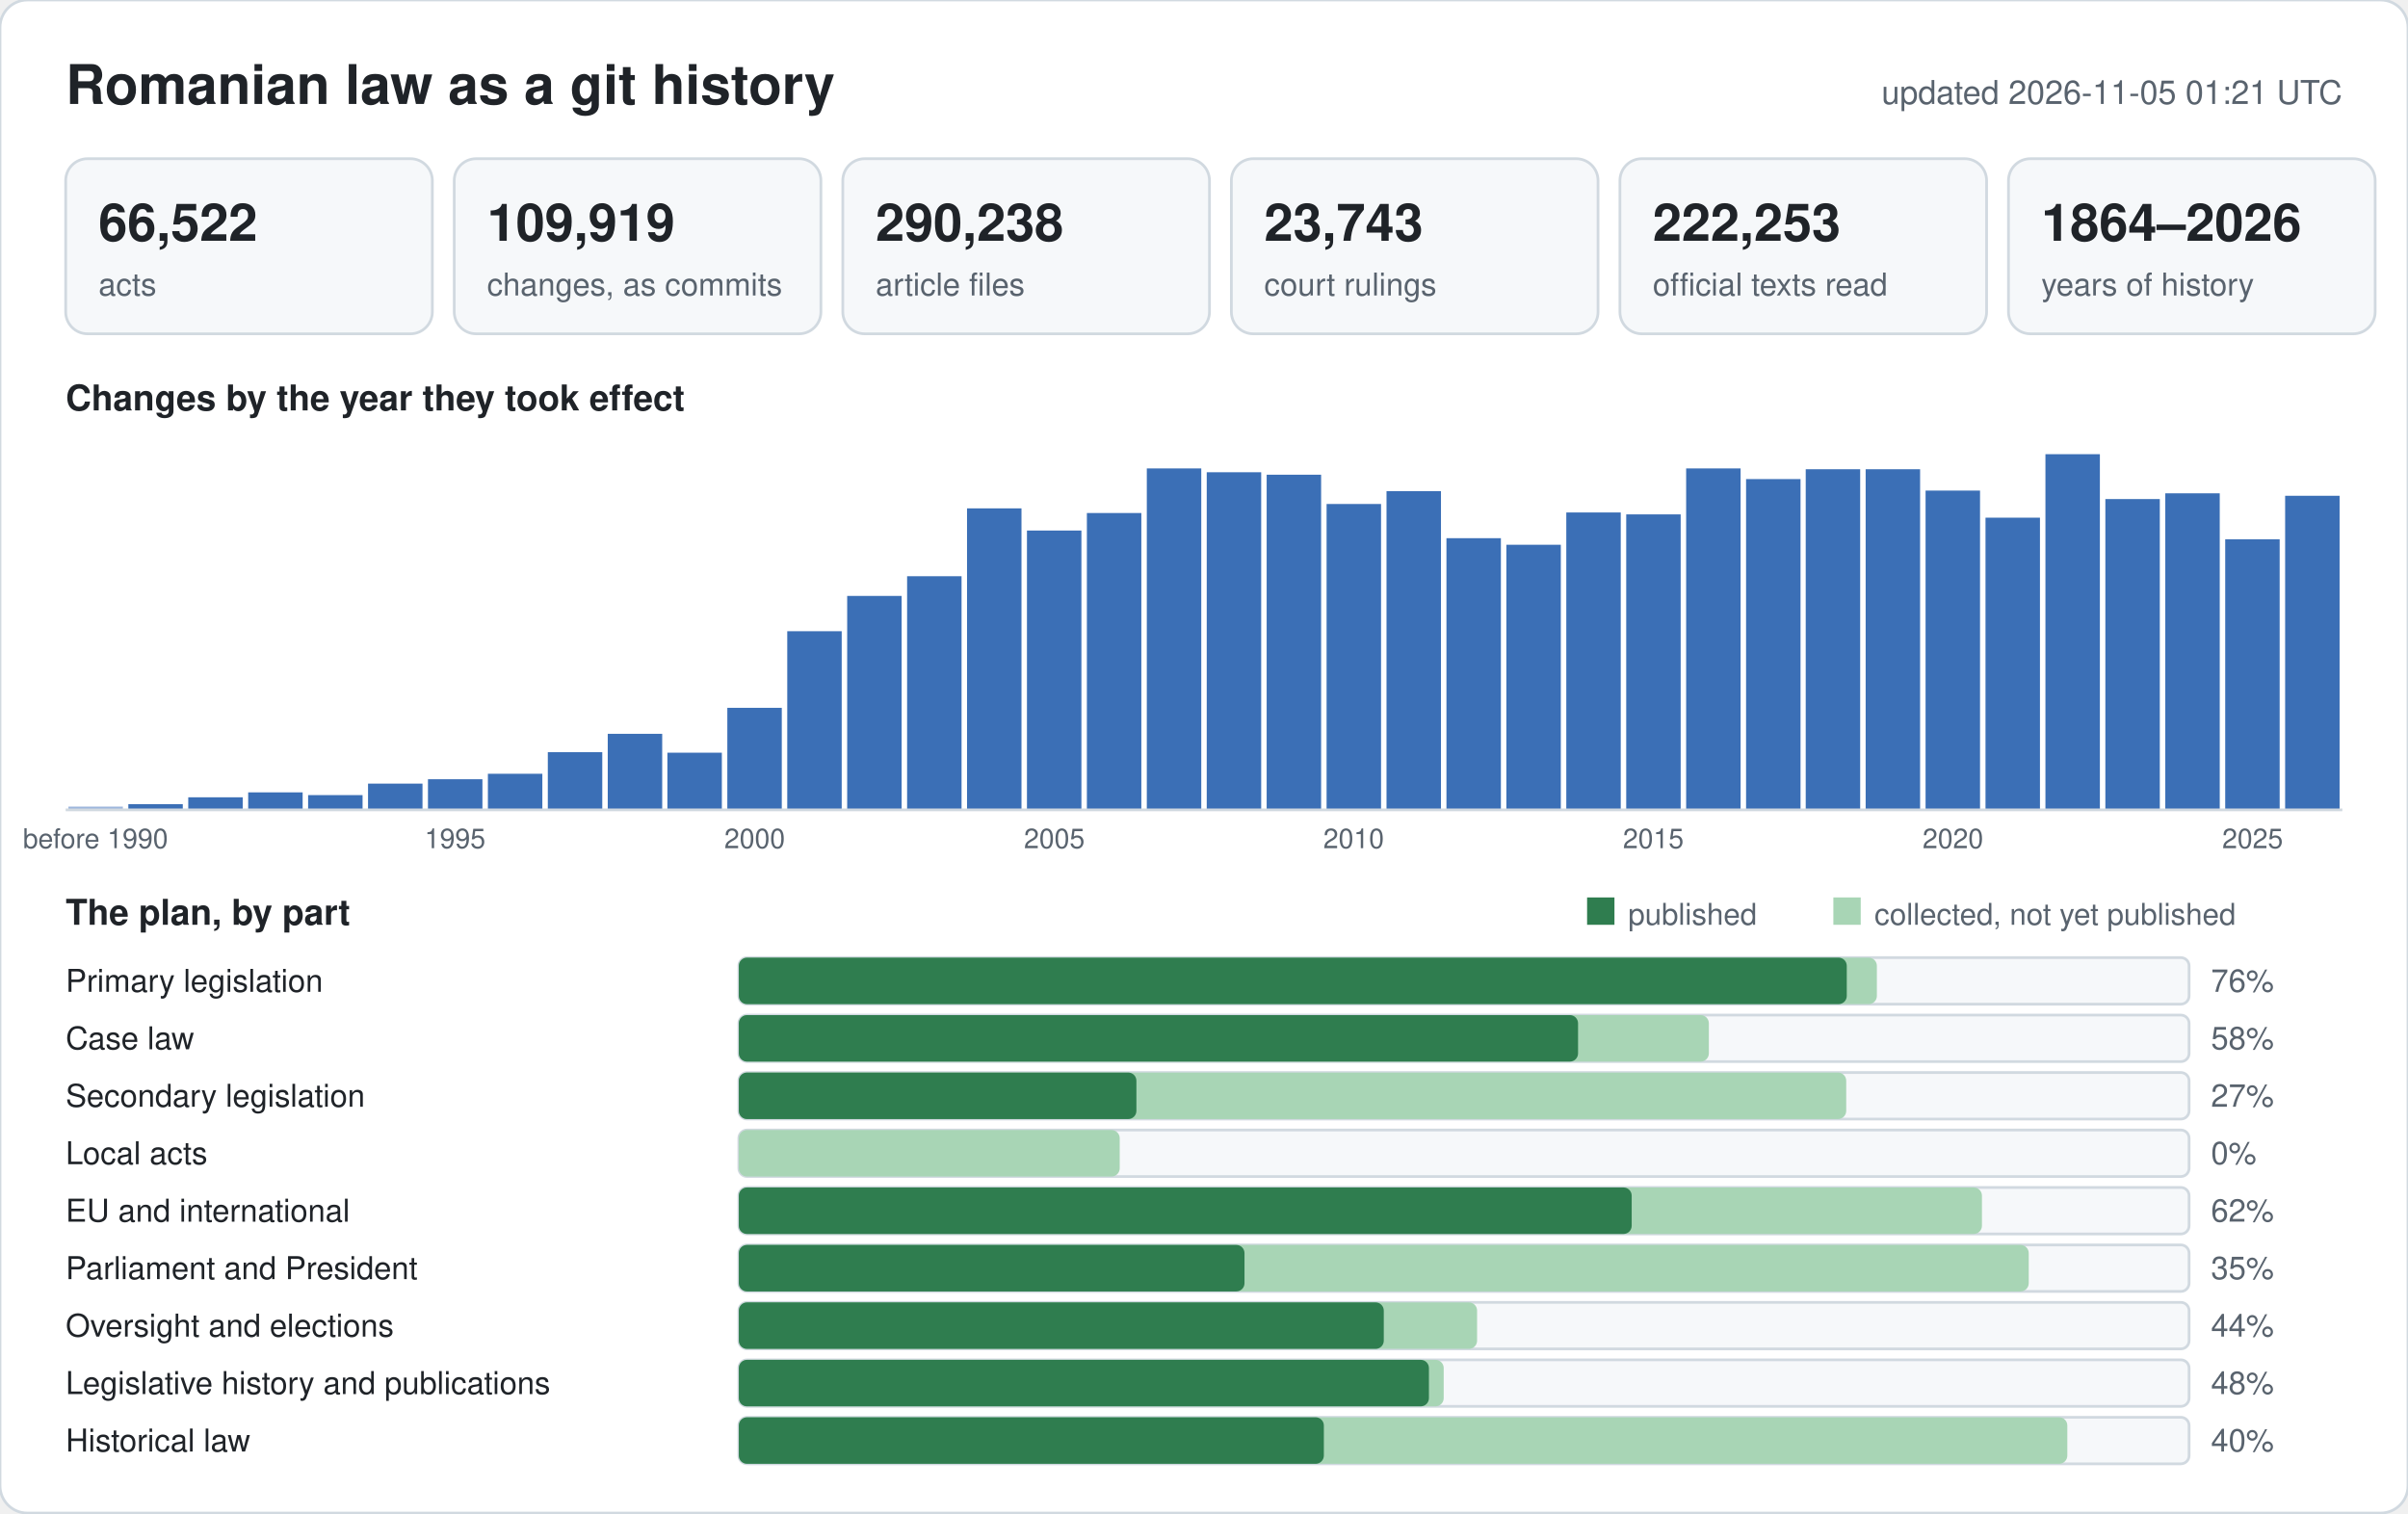
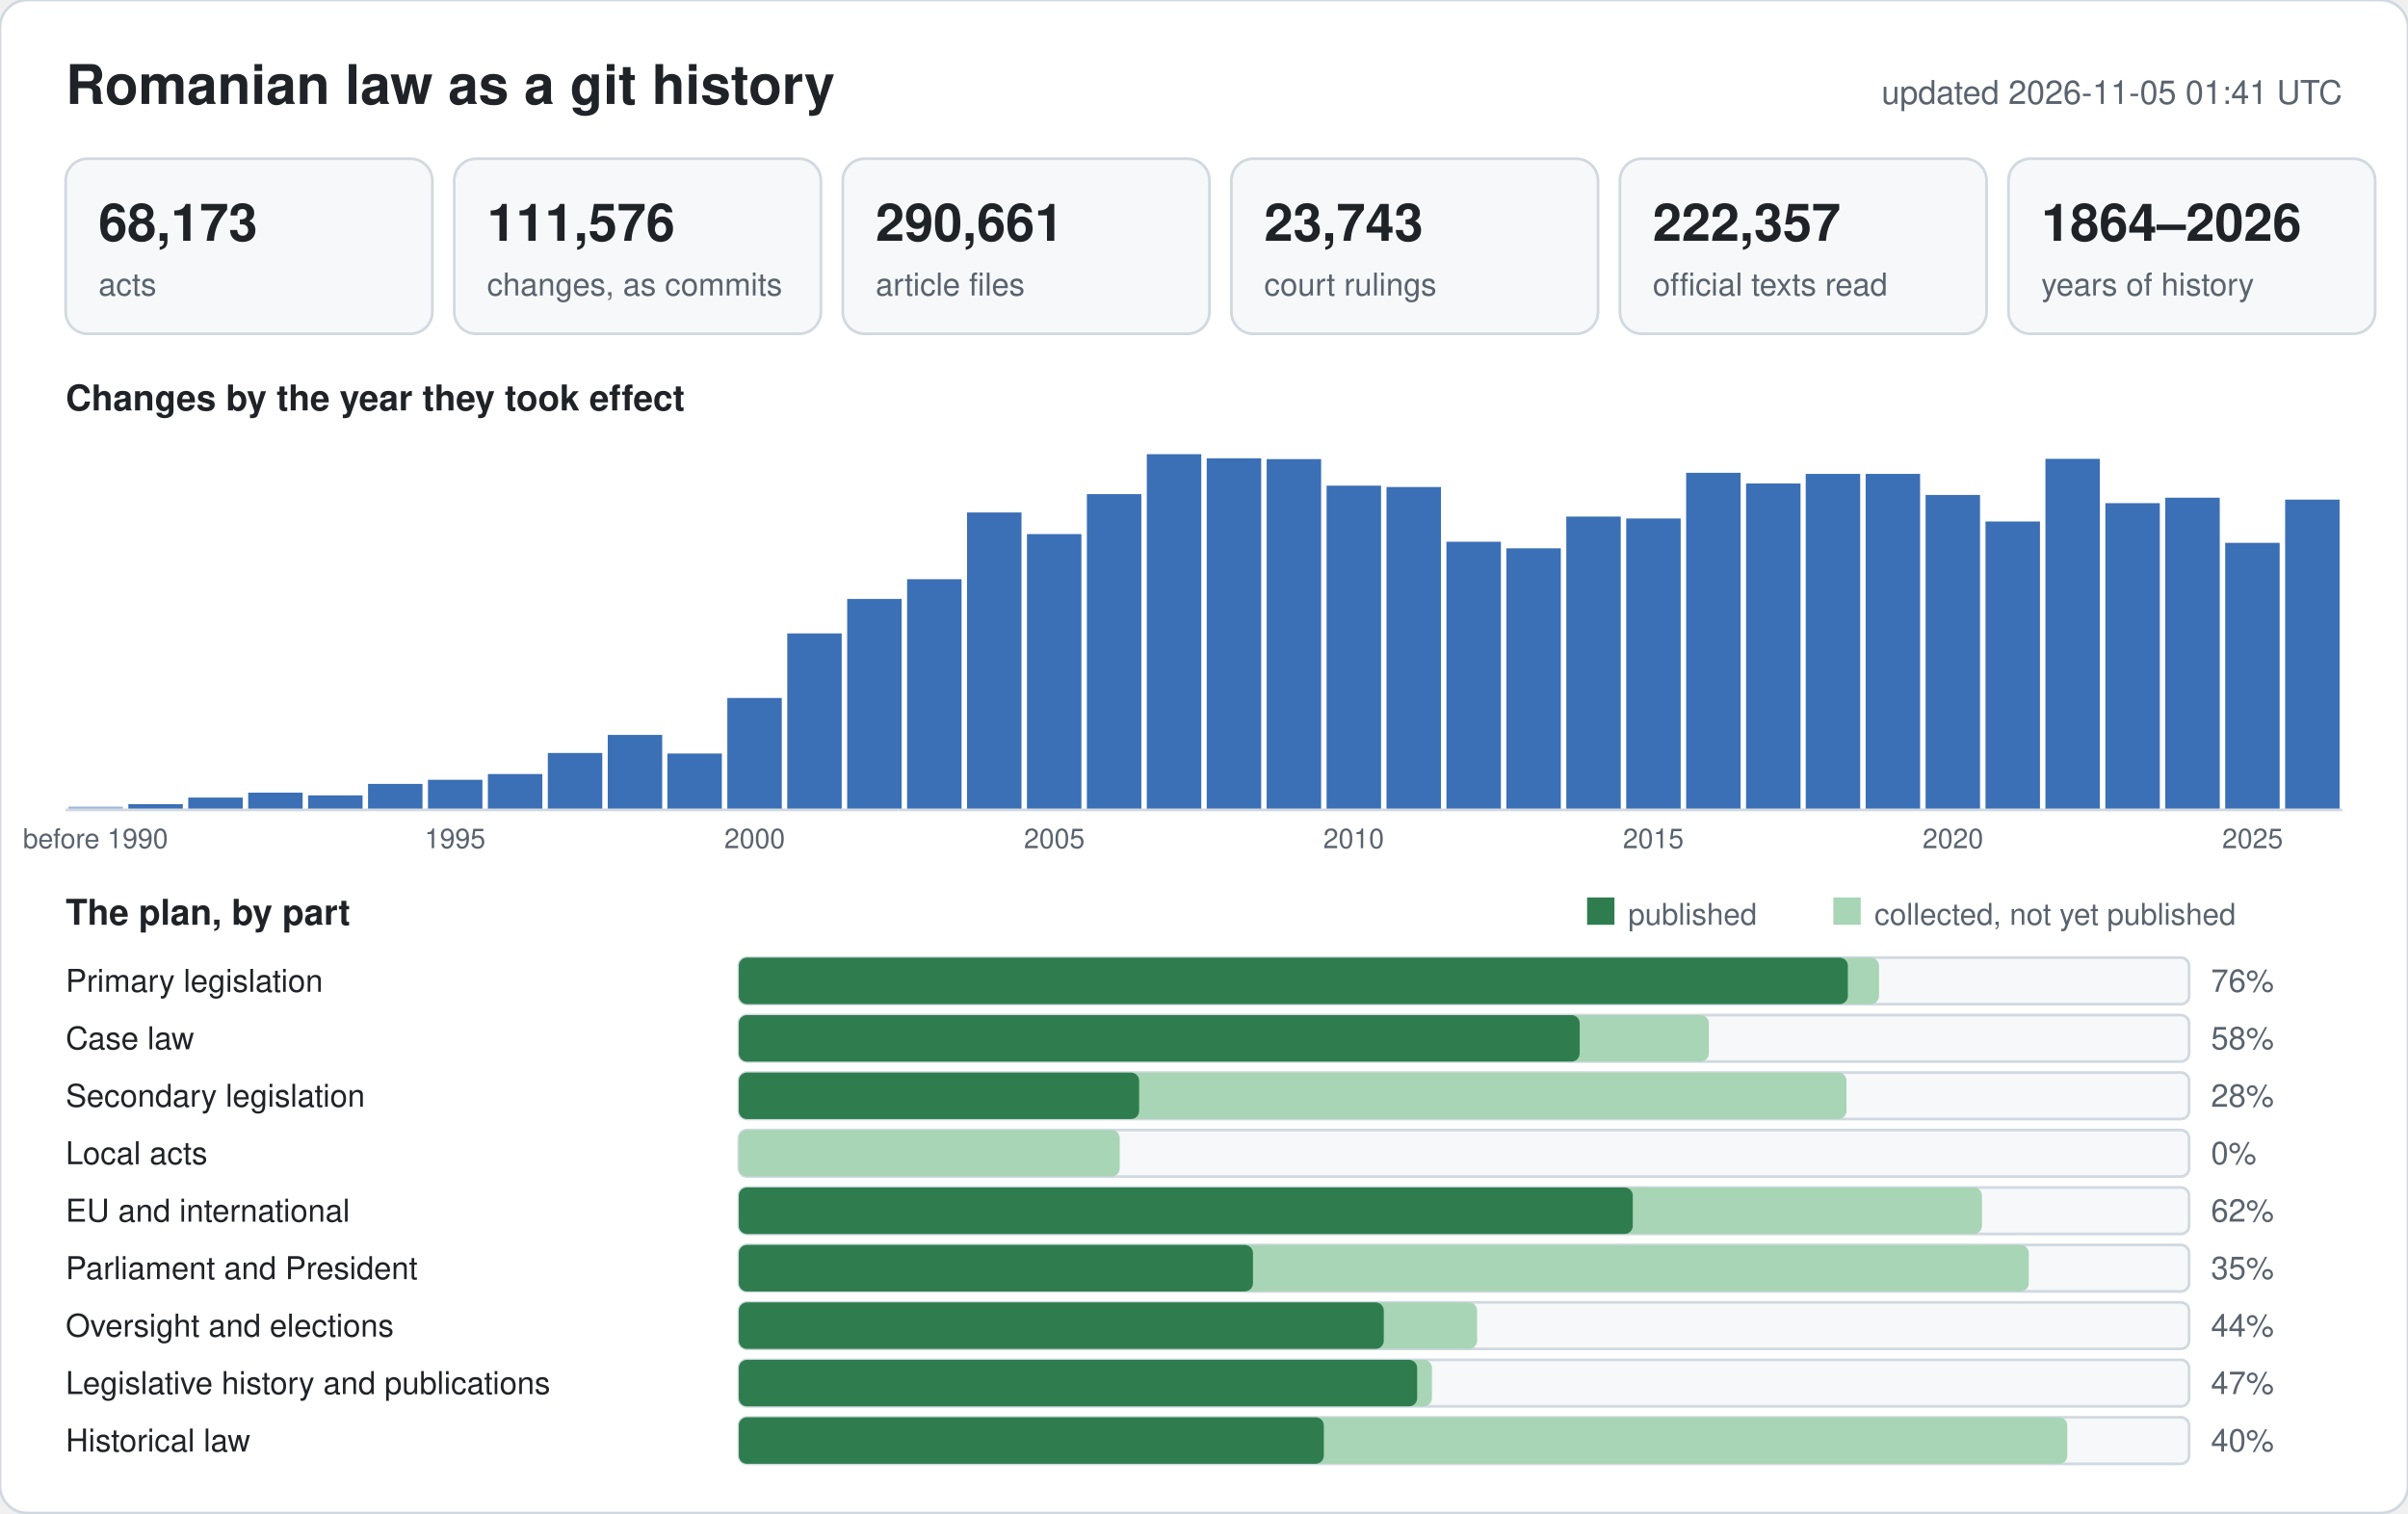
<svg xmlns="http://www.w3.org/2000/svg" width="880" height="553" viewBox="0 0 880 553" font-family="-apple-system,BlinkMacSystemFont,Segoe UI,Helvetica,Arial,sans-serif">
  <rect width="880" height="553" rx="10" fill="#ffffff" stroke="#d1d9e0" />
  <text x="24" y="38" font-size="20" font-weight="600" fill="#1f2328">Romanian law as a git history</text>
-   <text x="856" y="38" font-size="12" text-anchor="end" fill="#59636e">updated 2026-11-05 01:21 UTC</text>
+   <text x="856" y="38" font-size="12" text-anchor="end" fill="#59636e">updated 2026-11-05 01:41 UTC</text>
  <rect x="24" y="58" width="134" height="64" rx="8" fill="#f6f8fa" stroke="#d1d9e0" />
-   <text x="36" y="88" font-size="19" font-weight="600" fill="#1f2328">66,522</text>
+   <text x="36" y="88" font-size="19" font-weight="600" fill="#1f2328">68,173</text>
  <text x="36" y="108" font-size="11.5" fill="#59636e">acts</text>
  <rect x="166" y="58" width="134" height="64" rx="8" fill="#f6f8fa" stroke="#d1d9e0" />
-   <text x="178" y="88" font-size="19" font-weight="600" fill="#1f2328">109,919</text>
+   <text x="178" y="88" font-size="19" font-weight="600" fill="#1f2328">111,576</text>
  <text x="178" y="108" font-size="11.5" fill="#59636e">changes, as commits</text>
  <rect x="308" y="58" width="134" height="64" rx="8" fill="#f6f8fa" stroke="#d1d9e0" />
-   <text x="320" y="88" font-size="19" font-weight="600" fill="#1f2328">290,238</text>
+   <text x="320" y="88" font-size="19" font-weight="600" fill="#1f2328">290,661</text>
  <text x="320" y="108" font-size="11.5" fill="#59636e">article files</text>
  <rect x="450" y="58" width="134" height="64" rx="8" fill="#f6f8fa" stroke="#d1d9e0" />
  <text x="462" y="88" font-size="19" font-weight="600" fill="#1f2328">23,743</text>
  <text x="462" y="108" font-size="11.5" fill="#59636e">court rulings</text>
  <rect x="592" y="58" width="134" height="64" rx="8" fill="#f6f8fa" stroke="#d1d9e0" />
-   <text x="604" y="88" font-size="19" font-weight="600" fill="#1f2328">222,253</text>
+   <text x="604" y="88" font-size="19" font-weight="600" fill="#1f2328">222,357</text>
  <text x="604" y="108" font-size="11.5" fill="#59636e">official texts read</text>
  <rect x="734" y="58" width="134" height="64" rx="8" fill="#f6f8fa" stroke="#d1d9e0" />
  <text x="746" y="88" font-size="19" font-weight="600" fill="#1f2328">1864–2026</text>
  <text x="746" y="108" font-size="11.5" fill="#59636e">years of history</text>
  <text x="24" y="150" font-size="13" font-weight="600" fill="#1f2328">Changes by the year they took effect</text>
  <rect x="25.0" y="294.8" width="19.9" height="1.2" fill="#9db6dc" />
  <text x="34.9" y="310" font-size="10" text-anchor="middle" fill="#59636e">before 1990</text>
  <rect x="46.9" y="293.9" width="19.9" height="2.1" fill="#3b6fb6" />
-   <rect x="68.8" y="291.4" width="19.9" height="4.6" fill="#3b6fb6" />
-   <rect x="90.7" y="289.6" width="19.9" height="6.4" fill="#3b6fb6" />
-   <rect x="112.6" y="290.6" width="19.9" height="5.4" fill="#3b6fb6" />
-   <rect x="134.5" y="286.4" width="19.9" height="9.6" fill="#3b6fb6" />
-   <rect x="156.4" y="284.8" width="19.9" height="11.2" fill="#3b6fb6" />
+   <rect x="68.8" y="291.5" width="19.9" height="4.5" fill="#3b6fb6" />
+   <rect x="90.7" y="289.7" width="19.9" height="6.3" fill="#3b6fb6" />
+   <rect x="112.6" y="290.7" width="19.9" height="5.3" fill="#3b6fb6" />
+   <rect x="134.5" y="286.5" width="19.9" height="9.5" fill="#3b6fb6" />
+   <rect x="156.4" y="285.0" width="19.9" height="11.0" fill="#3b6fb6" />
  <text x="166.3" y="310" font-size="10" text-anchor="middle" fill="#59636e">1995</text>
-   <rect x="178.3" y="282.8" width="19.9" height="13.2" fill="#3b6fb6" />
-   <rect x="200.2" y="274.9" width="19.9" height="21.1" fill="#3b6fb6" />
-   <rect x="222.1" y="268.2" width="19.9" height="27.8" fill="#3b6fb6" />
-   <rect x="243.9" y="275.1" width="19.9" height="20.9" fill="#3b6fb6" />
-   <rect x="265.8" y="258.7" width="19.9" height="37.3" fill="#3b6fb6" />
+   <rect x="178.3" y="282.9" width="19.9" height="13.1" fill="#3b6fb6" />
+   <rect x="200.2" y="275.2" width="19.9" height="20.8" fill="#3b6fb6" />
+   <rect x="222.1" y="268.6" width="19.9" height="27.4" fill="#3b6fb6" />
+   <rect x="243.9" y="275.4" width="19.9" height="20.6" fill="#3b6fb6" />
+   <rect x="265.8" y="255.1" width="19.9" height="40.9" fill="#3b6fb6" />
  <text x="275.8" y="310" font-size="10" text-anchor="middle" fill="#59636e">2000</text>
-   <rect x="287.7" y="230.7" width="19.9" height="65.3" fill="#3b6fb6" />
-   <rect x="309.6" y="217.8" width="19.9" height="78.2" fill="#3b6fb6" />
-   <rect x="331.5" y="210.6" width="19.9" height="85.4" fill="#3b6fb6" />
-   <rect x="353.4" y="185.8" width="19.9" height="110.2" fill="#3b6fb6" />
-   <rect x="375.3" y="193.9" width="19.9" height="102.1" fill="#3b6fb6" />
+   <rect x="287.7" y="231.5" width="19.9" height="64.5" fill="#3b6fb6" />
+   <rect x="309.6" y="218.9" width="19.9" height="77.1" fill="#3b6fb6" />
+   <rect x="331.5" y="211.7" width="19.9" height="84.3" fill="#3b6fb6" />
+   <rect x="353.4" y="187.3" width="19.9" height="108.7" fill="#3b6fb6" />
+   <rect x="375.3" y="195.2" width="19.9" height="100.8" fill="#3b6fb6" />
  <text x="385.3" y="310" font-size="10" text-anchor="middle" fill="#59636e">2005</text>
-   <rect x="397.2" y="187.5" width="19.9" height="108.5" fill="#3b6fb6" />
-   <rect x="419.1" y="171.2" width="19.9" height="124.8" fill="#3b6fb6" />
-   <rect x="441.0" y="172.6" width="19.9" height="123.4" fill="#3b6fb6" />
-   <rect x="462.9" y="173.5" width="19.9" height="122.5" fill="#3b6fb6" />
-   <rect x="484.8" y="184.2" width="19.9" height="111.8" fill="#3b6fb6" />
+   <rect x="397.2" y="180.6" width="19.9" height="115.4" fill="#3b6fb6" />
+   <rect x="419.1" y="166.0" width="19.9" height="130.0" fill="#3b6fb6" />
+   <rect x="441.0" y="167.5" width="19.9" height="128.5" fill="#3b6fb6" />
+   <rect x="462.9" y="167.8" width="19.9" height="128.2" fill="#3b6fb6" />
+   <rect x="484.8" y="177.5" width="19.9" height="118.5" fill="#3b6fb6" />
  <text x="494.7" y="310" font-size="10" text-anchor="middle" fill="#59636e">2010</text>
-   <rect x="506.7" y="179.5" width="19.9" height="116.5" fill="#3b6fb6" />
-   <rect x="528.6" y="196.7" width="19.9" height="99.3" fill="#3b6fb6" />
-   <rect x="550.5" y="199.1" width="19.9" height="96.9" fill="#3b6fb6" />
-   <rect x="572.4" y="187.3" width="19.9" height="108.7" fill="#3b6fb6" />
-   <rect x="594.3" y="188.0" width="19.9" height="108.0" fill="#3b6fb6" />
+   <rect x="506.7" y="178.0" width="19.9" height="118.0" fill="#3b6fb6" />
+   <rect x="528.6" y="198.0" width="19.9" height="98.0" fill="#3b6fb6" />
+   <rect x="550.5" y="200.4" width="19.9" height="95.6" fill="#3b6fb6" />
+   <rect x="572.4" y="188.8" width="19.9" height="107.2" fill="#3b6fb6" />
+   <rect x="594.3" y="189.5" width="19.9" height="106.5" fill="#3b6fb6" />
  <text x="604.2" y="310" font-size="10" text-anchor="middle" fill="#59636e">2015</text>
-   <rect x="616.2" y="171.2" width="19.9" height="124.8" fill="#3b6fb6" />
-   <rect x="638.1" y="175.1" width="19.9" height="120.9" fill="#3b6fb6" />
-   <rect x="659.9" y="171.5" width="19.9" height="124.5" fill="#3b6fb6" />
-   <rect x="681.8" y="171.5" width="19.9" height="124.5" fill="#3b6fb6" />
-   <rect x="703.7" y="179.3" width="19.9" height="116.7" fill="#3b6fb6" />
+   <rect x="616.2" y="172.8" width="19.9" height="123.2" fill="#3b6fb6" />
+   <rect x="638.1" y="176.7" width="19.9" height="119.3" fill="#3b6fb6" />
+   <rect x="659.9" y="173.2" width="19.9" height="122.8" fill="#3b6fb6" />
+   <rect x="681.8" y="173.2" width="19.9" height="122.8" fill="#3b6fb6" />
+   <rect x="703.7" y="180.9" width="19.9" height="115.1" fill="#3b6fb6" />
  <text x="713.7" y="310" font-size="10" text-anchor="middle" fill="#59636e">2020</text>
-   <rect x="725.6" y="189.2" width="19.9" height="106.8" fill="#3b6fb6" />
-   <rect x="747.5" y="166.0" width="19.9" height="130.0" fill="#3b6fb6" />
-   <rect x="769.4" y="182.4" width="19.9" height="113.6" fill="#3b6fb6" />
-   <rect x="791.3" y="180.3" width="19.9" height="115.7" fill="#3b6fb6" />
-   <rect x="813.2" y="197.1" width="19.9" height="98.9" fill="#3b6fb6" />
+   <rect x="725.6" y="190.6" width="19.9" height="105.4" fill="#3b6fb6" />
+   <rect x="747.5" y="167.7" width="19.9" height="128.3" fill="#3b6fb6" />
+   <rect x="769.4" y="183.9" width="19.9" height="112.1" fill="#3b6fb6" />
+   <rect x="791.3" y="181.9" width="19.9" height="114.1" fill="#3b6fb6" />
+   <rect x="813.2" y="198.4" width="19.9" height="97.6" fill="#3b6fb6" />
  <text x="823.2" y="310" font-size="10" text-anchor="middle" fill="#59636e">2025</text>
-   <rect x="835.1" y="181.2" width="19.9" height="114.8" fill="#3b6fb6" />
+   <rect x="835.1" y="182.6" width="19.9" height="113.4" fill="#3b6fb6" />
  <line x1="24" y1="296" x2="856" y2="296" stroke="#d1d9e0" />
  <text x="24" y="338" font-size="13" font-weight="600" fill="#1f2328">The plan, by part</text>
  <rect x="580" y="328" width="10" height="10" fill="#2f7d4f" />
  <text x="595" y="338" font-size="11" fill="#59636e">published</text>
  <rect x="670" y="328" width="10" height="10" fill="#a8d5b5" />
  <text x="685" y="338" font-size="11" fill="#59636e">collected, not yet published</text>
  <text x="24" y="362.5" font-size="11.5" fill="#1f2328">Primary legislation</text>
  <rect x="270" y="350" width="530" height="17" rx="3" fill="#f6f8fa" stroke="#d1d9e0" />
-   <rect x="270" y="350" width="415.9" height="17" rx="3" fill="#a8d5b5" />
-   <rect x="270" y="350" width="404.9" height="17" rx="3" fill="#2f7d4f" />
+   <rect x="270" y="350" width="416.7" height="17" rx="3" fill="#a8d5b5" />
+   <rect x="270" y="350" width="405.3" height="17" rx="3" fill="#2f7d4f" />
  <text x="808" y="362.5" font-size="11.5" fill="#59636e">76%</text>
  <text x="24" y="383.5" font-size="11.5" fill="#1f2328">Case law</text>
  <rect x="270" y="371" width="530" height="17" rx="3" fill="#f6f8fa" stroke="#d1d9e0" />
  <rect x="270" y="371" width="354.5" height="17" rx="3" fill="#a8d5b5" />
-   <rect x="270" y="371" width="306.7" height="17" rx="3" fill="#2f7d4f" />
+   <rect x="270" y="371" width="307.3" height="17" rx="3" fill="#2f7d4f" />
  <text x="808" y="383.5" font-size="11.5" fill="#59636e">58%</text>
  <text x="24" y="404.5" font-size="11.5" fill="#1f2328">Secondary legislation</text>
  <rect x="270" y="392" width="530" height="17" rx="3" fill="#f6f8fa" stroke="#d1d9e0" />
-   <rect x="270" y="392" width="404.7" height="17" rx="3" fill="#a8d5b5" />
-   <rect x="270" y="392" width="145.3" height="17" rx="3" fill="#2f7d4f" />
-   <text x="808" y="404.5" font-size="11.5" fill="#59636e">27%</text>
+   <rect x="270" y="392" width="404.8" height="17" rx="3" fill="#a8d5b5" />
+   <rect x="270" y="392" width="146.3" height="17" rx="3" fill="#2f7d4f" />
+   <text x="808" y="404.5" font-size="11.5" fill="#59636e">28%</text>
  <text x="24" y="425.5" font-size="11.5" fill="#1f2328">Local acts</text>
  <rect x="270" y="413" width="530" height="17" rx="3" fill="#f6f8fa" stroke="#d1d9e0" />
  <rect x="270" y="413" width="139.2" height="17" rx="3" fill="#a8d5b5" />
  <rect x="270" y="413" width="0.0" height="17" rx="3" fill="#2f7d4f" />
  <text x="808" y="425.5" font-size="11.5" fill="#59636e">0%</text>
  <text x="24" y="446.5" font-size="11.5" fill="#1f2328">EU and international</text>
  <rect x="270" y="434" width="530" height="17" rx="3" fill="#f6f8fa" stroke="#d1d9e0" />
  <rect x="270" y="434" width="454.3" height="17" rx="3" fill="#a8d5b5" />
-   <rect x="270" y="434" width="326.3" height="17" rx="3" fill="#2f7d4f" />
+   <rect x="270" y="434" width="326.7" height="17" rx="3" fill="#2f7d4f" />
  <text x="808" y="446.5" font-size="11.5" fill="#59636e">62%</text>
  <text x="24" y="467.5" font-size="11.5" fill="#1f2328">Parliament and President</text>
  <rect x="270" y="455" width="530" height="17" rx="3" fill="#f6f8fa" stroke="#d1d9e0" />
  <rect x="270" y="455" width="471.4" height="17" rx="3" fill="#a8d5b5" />
-   <rect x="270" y="455" width="184.8" height="17" rx="3" fill="#2f7d4f" />
+   <rect x="270" y="455" width="187.9" height="17" rx="3" fill="#2f7d4f" />
  <text x="808" y="467.5" font-size="11.5" fill="#59636e">35%</text>
  <text x="24" y="488.5" font-size="11.5" fill="#1f2328">Oversight and elections</text>
  <rect x="270" y="476" width="530" height="17" rx="3" fill="#f6f8fa" stroke="#d1d9e0" />
  <rect x="270" y="476" width="269.8" height="17" rx="3" fill="#a8d5b5" />
  <rect x="270" y="476" width="235.7" height="17" rx="3" fill="#2f7d4f" />
  <text x="808" y="488.5" font-size="11.5" fill="#59636e">44%</text>
  <text x="24" y="509.5" font-size="11.5" fill="#1f2328">Legislative history and publications</text>
  <rect x="270" y="497" width="530" height="17" rx="3" fill="#f6f8fa" stroke="#d1d9e0" />
-   <rect x="270" y="497" width="257.6" height="17" rx="3" fill="#a8d5b5" />
-   <rect x="270" y="497" width="252.2" height="17" rx="3" fill="#2f7d4f" />
-   <text x="808" y="509.5" font-size="11.5" fill="#59636e">48%</text>
+   <rect x="270" y="497" width="253.3" height="17" rx="3" fill="#a8d5b5" />
+   <rect x="270" y="497" width="247.9" height="17" rx="3" fill="#2f7d4f" />
+   <text x="808" y="509.5" font-size="11.5" fill="#59636e">47%</text>
  <text x="24" y="530.5" font-size="11.5" fill="#1f2328">Historical law</text>
  <rect x="270" y="518" width="530" height="17" rx="3" fill="#f6f8fa" stroke="#d1d9e0" />
  <rect x="270" y="518" width="485.5" height="17" rx="3" fill="#a8d5b5" />
  <rect x="270" y="518" width="213.8" height="17" rx="3" fill="#2f7d4f" />
  <text x="808" y="530.5" font-size="11.5" fill="#59636e">40%</text>
</svg>
